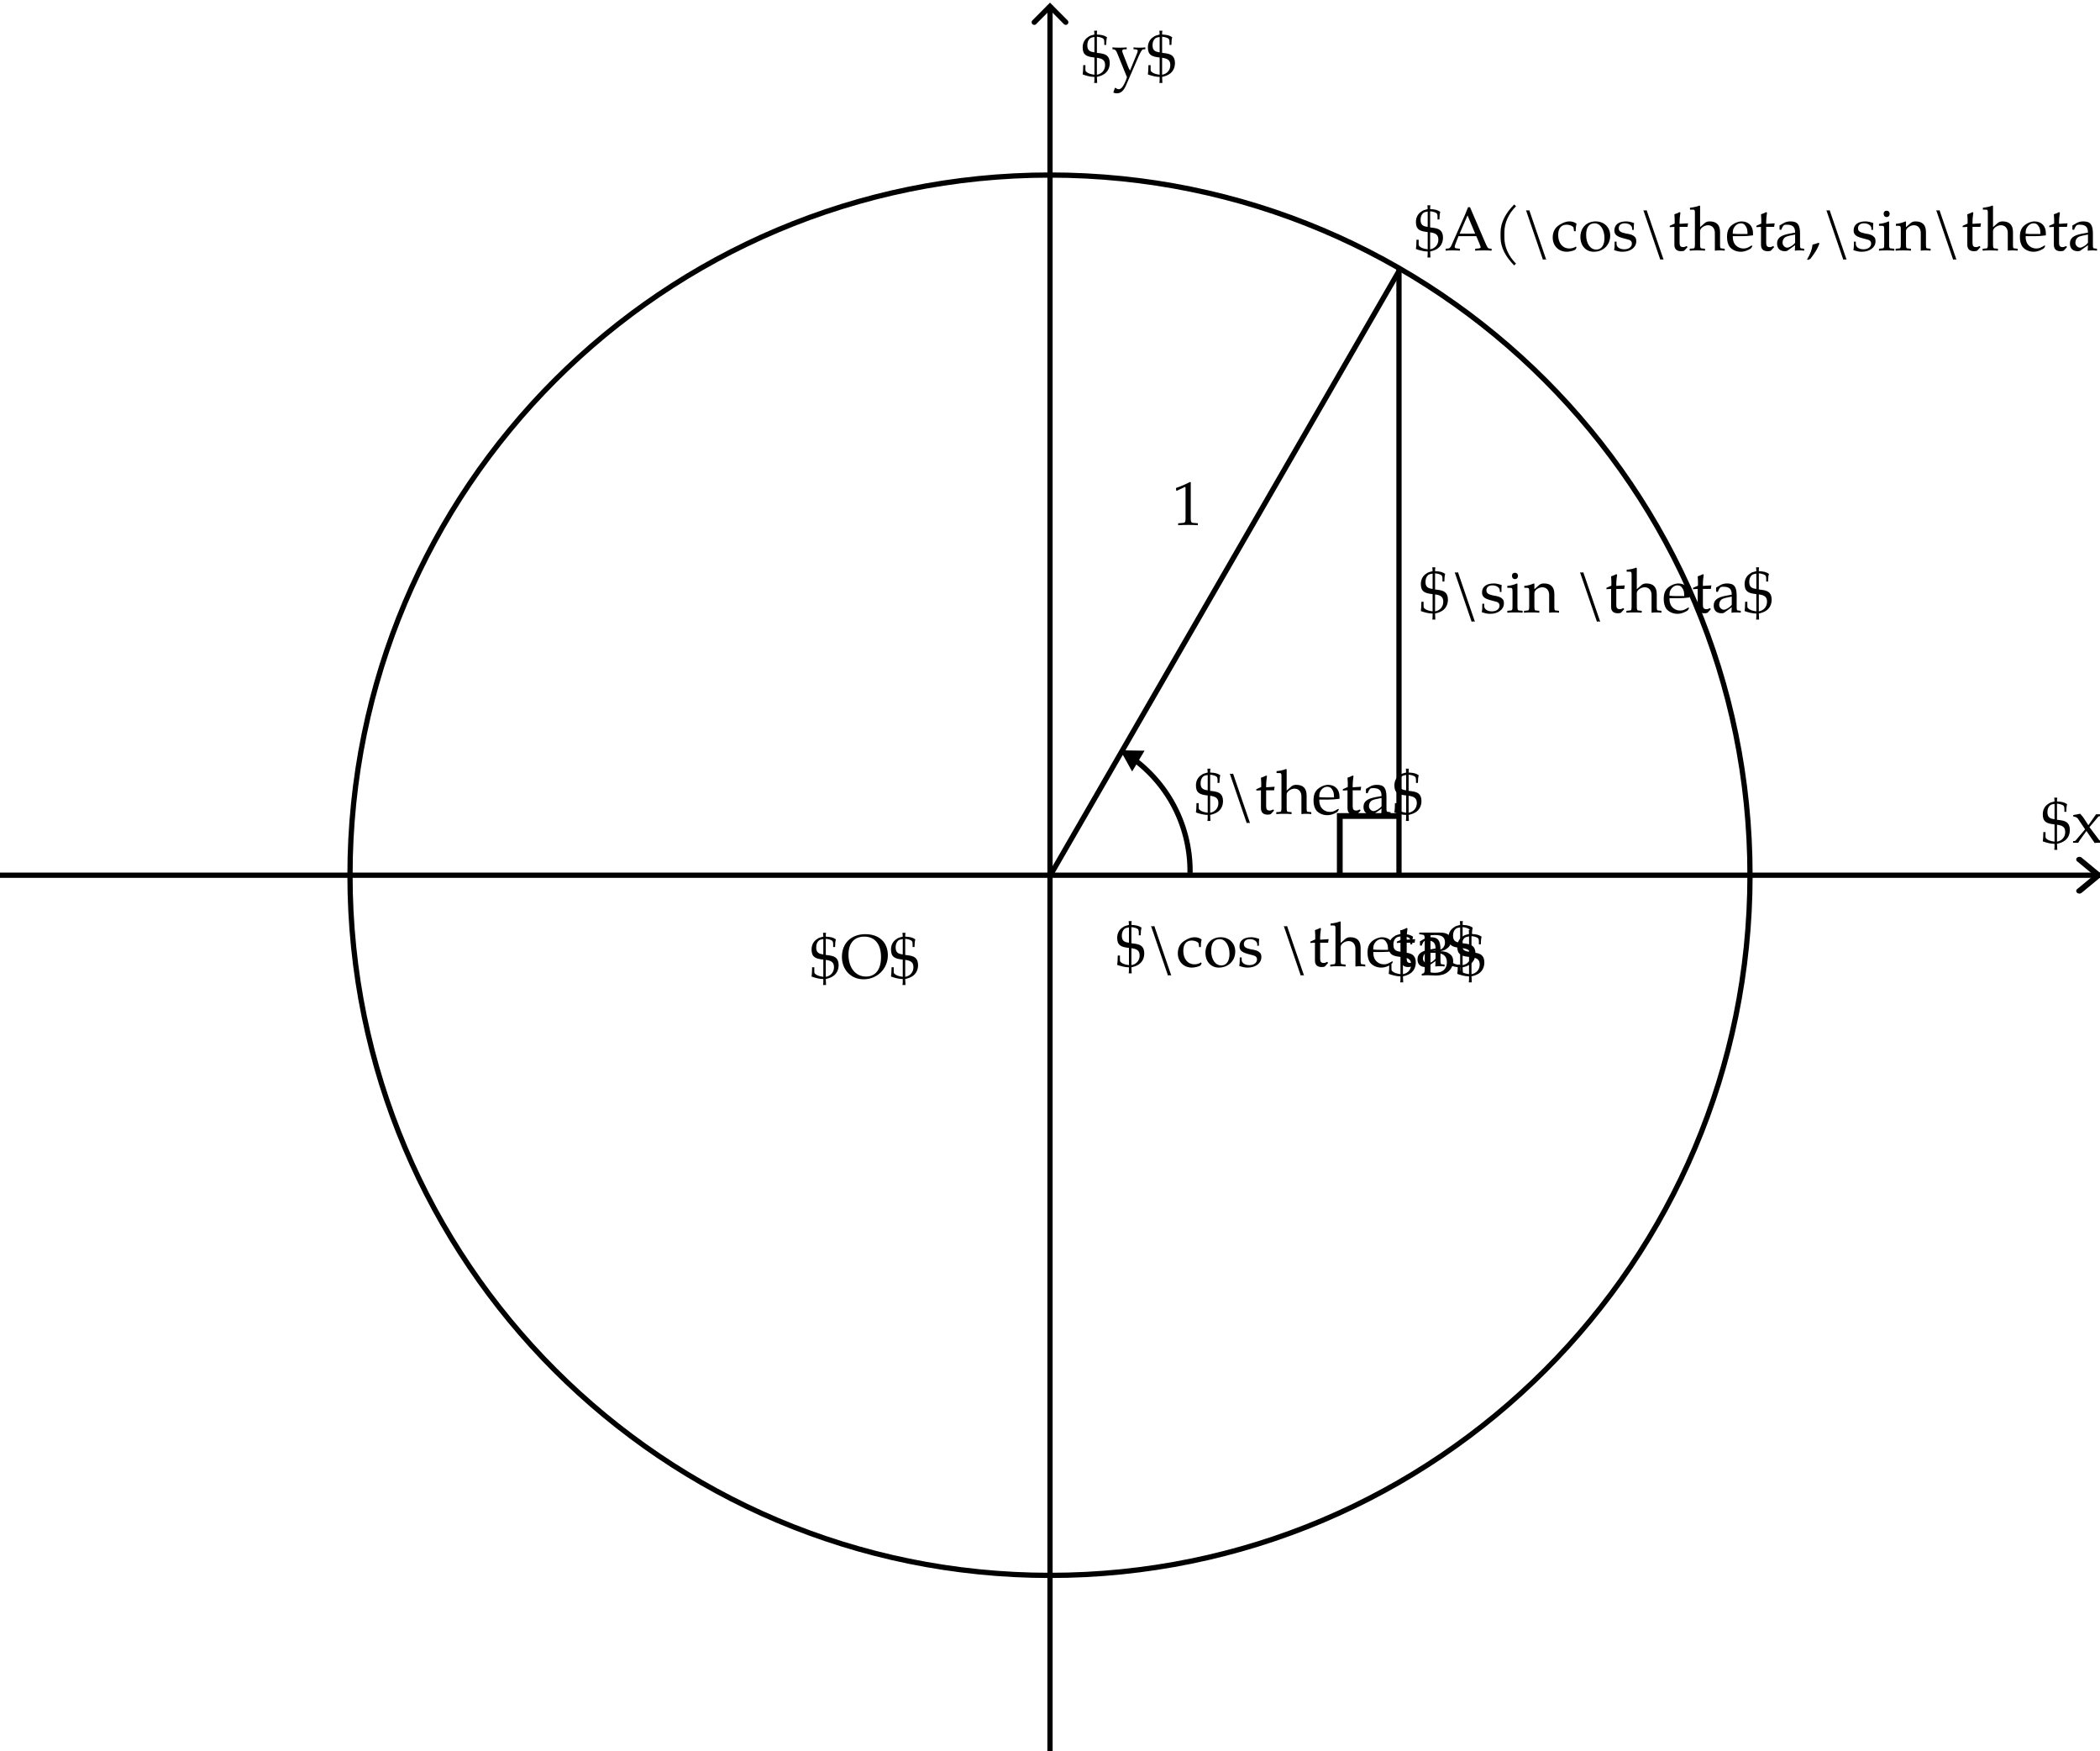
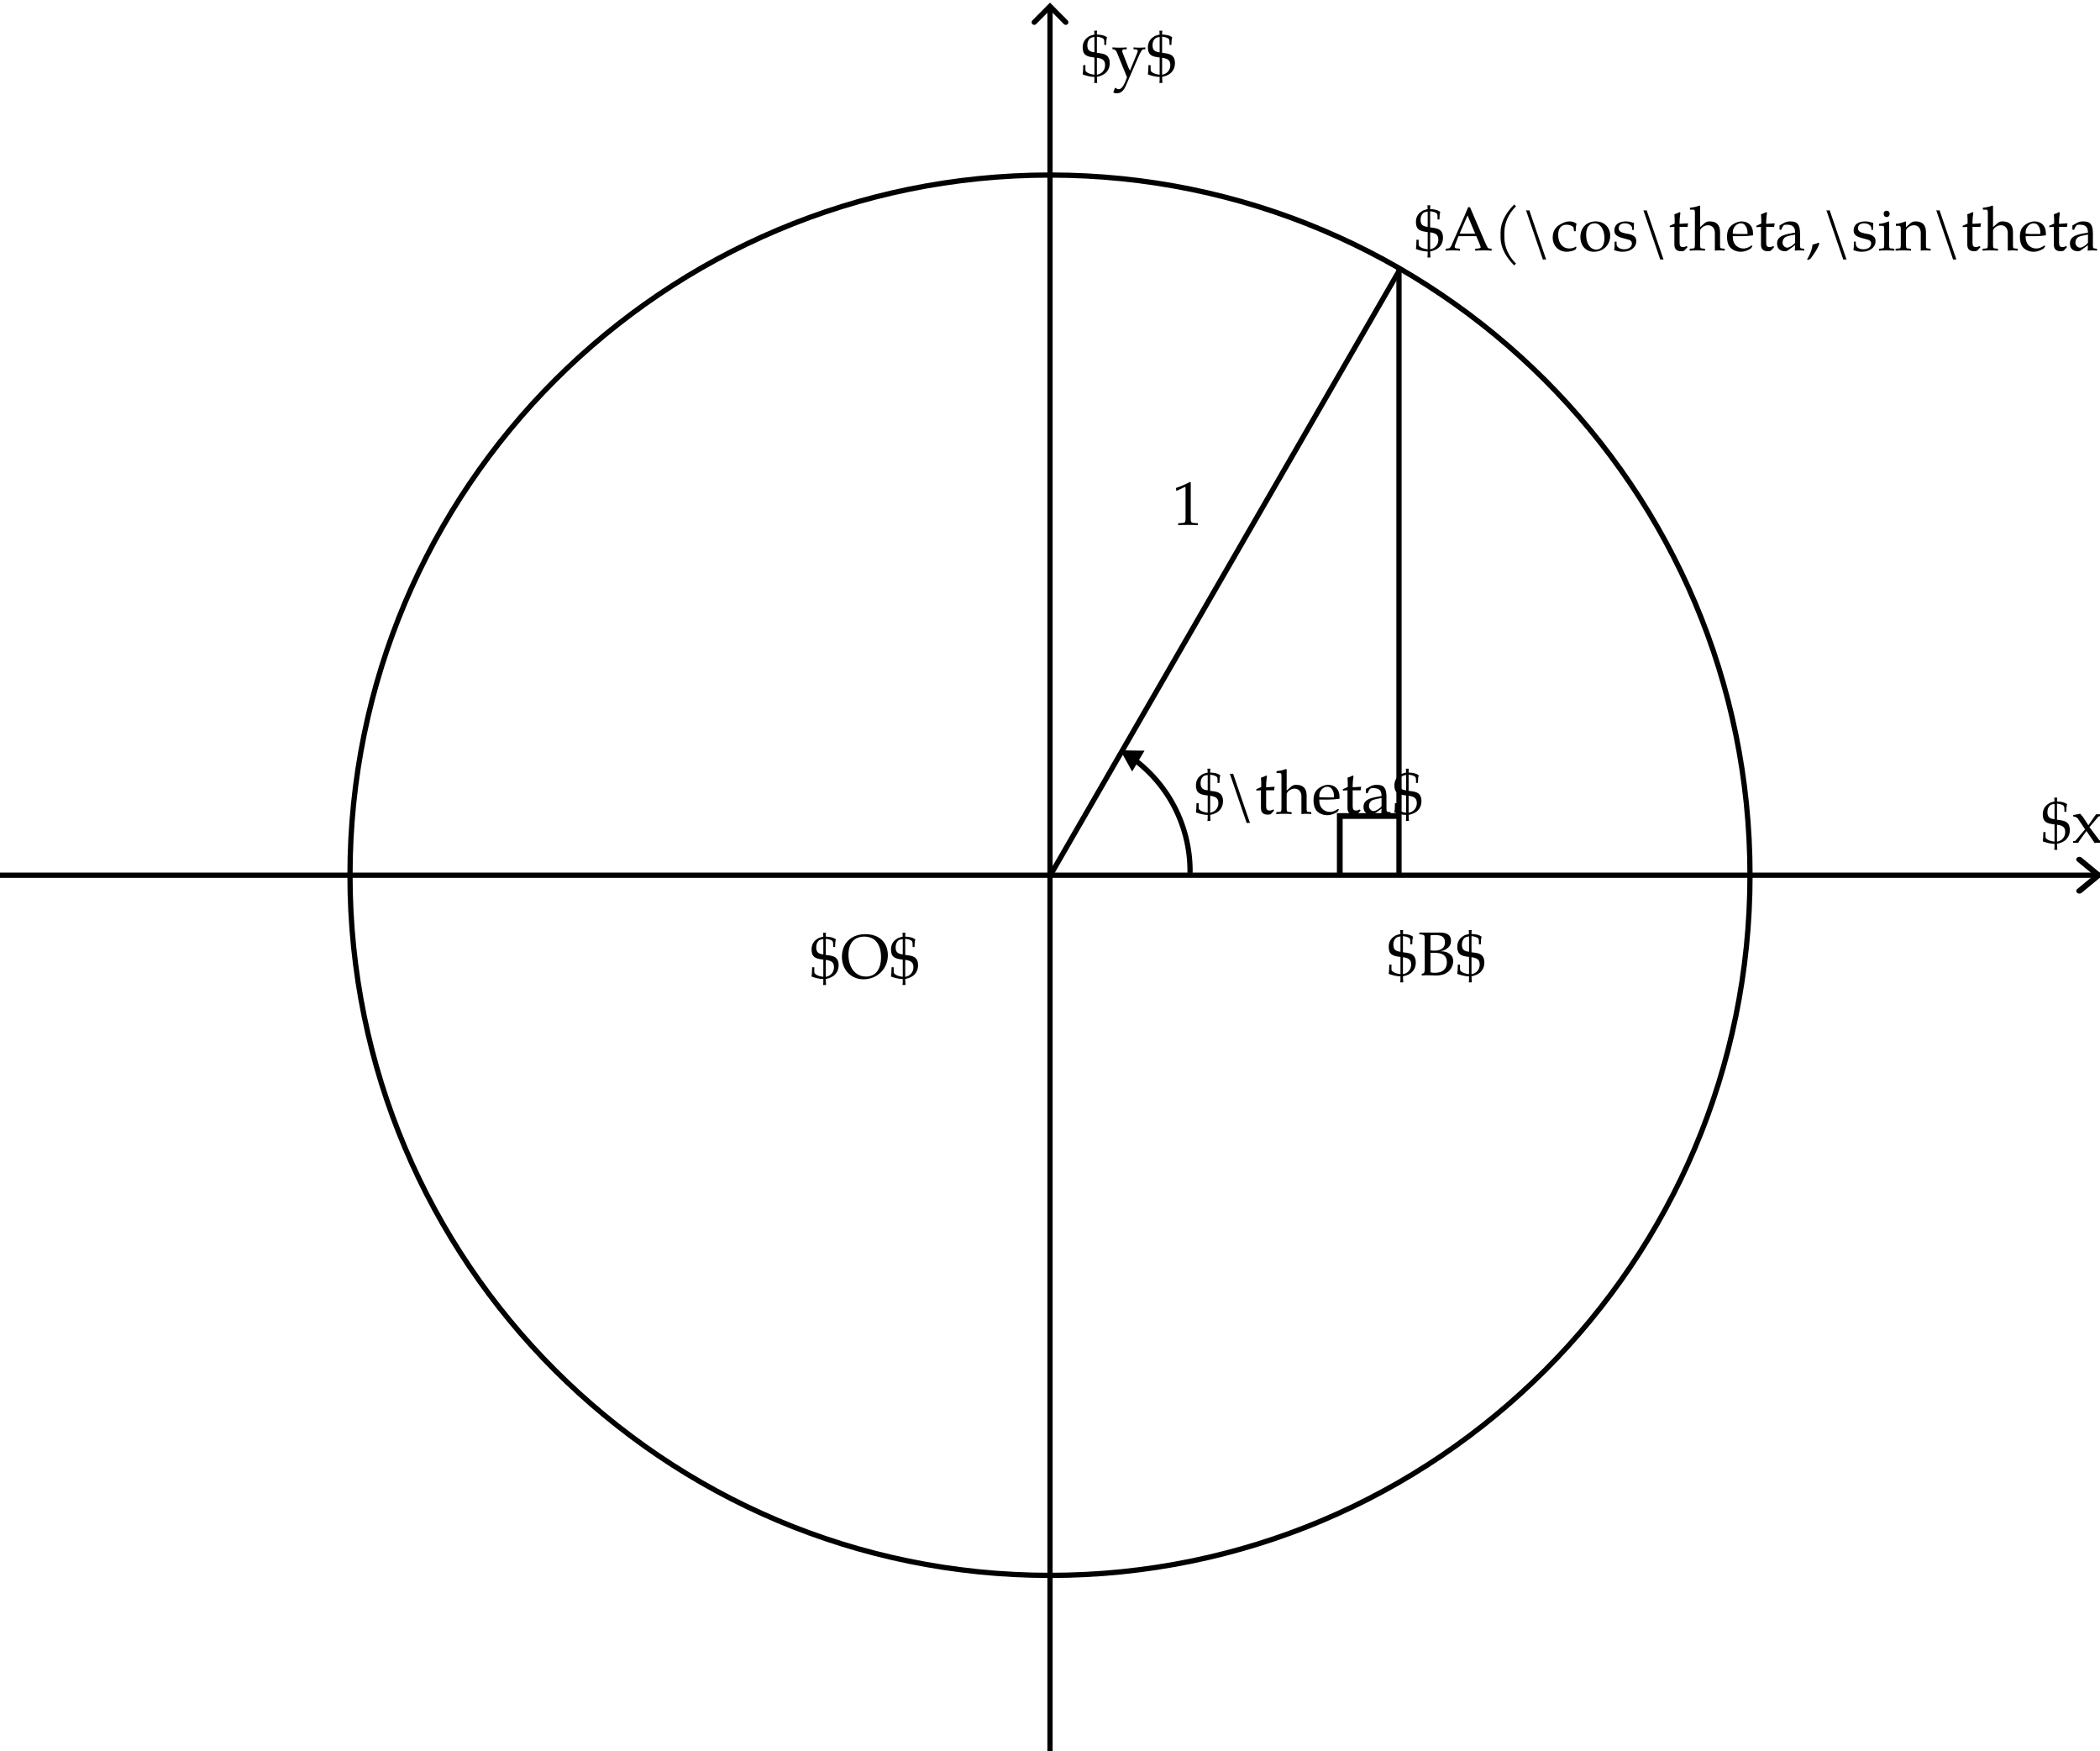
<svg xmlns="http://www.w3.org/2000/svg" width="120mm" height="100mm" viewBox="0 0 120 100" version="1.1" id="svg1">
  <defs id="defs1">
    <marker style="overflow:visible" id="ArrowWideRounded" refX="0.5" refY="0" orient="auto-start-reverse" markerWidth="1" markerHeight="1" viewBox="0 0 1 1" preserveAspectRatio="xMidYMid">
      <path style="fill:none;stroke:context-stroke;stroke-width:1;stroke-linecap:round" d="M 3,-3 0,0 3,3" transform="rotate(180,0.125,0)" id="path5" />
    </marker>
    <marker style="overflow:visible" id="Triangle" refX="3" refY="0" orient="auto" markerWidth="0.75" markerHeight="0.75" viewBox="0 0 1 1" preserveAspectRatio="xMidYMid">
      <path transform="scale(0.5)" style="fill:context-stroke;fill-rule:evenodd;stroke:context-stroke;stroke-width:1pt" d="M 5.77,0 -2.88,5 V -5 Z" id="path135" />
    </marker>
  </defs>
  <g id="layer1">
    <g id="g3">
      <path style="display:inline;fill:#000000;fill-opacity:0;stroke:#000000;stroke-width:0.33;stroke-dasharray:none;stroke-dashoffset:5.558;stroke-opacity:1" d="m 79.971,46.617 h -3.412 v 3.412" id="path2-0" />
      <path style="fill:#000000;fill-opacity:0;stroke:#000000;stroke-width:0.3;stroke-dasharray:none" d="m 69.942,15.347 c 0,11.551 0,23.102 0,34.653" id="path4" transform="translate(10)" />
      <path style="fill:#000000;fill-opacity:0;stroke:#000000;stroke-width:0.3;stroke-dasharray:none;marker-end:url(#Triangle);stroke-opacity:1" d="m 58.003,49.868 c 0.019,-1.397 -0.339,-2.798 -1.025,-4.015 -0.676,-1.199 -1.669,-2.218 -2.851,-2.924" id="path6" transform="translate(10)" />
      <path style="fill:#000000;fill-opacity:0;stroke:#000000;stroke-width:0.3;stroke-dasharray:none" d="M 49.573,49.517 C 56.265,37.924 62.957,26.331 69.648,14.737" id="path3" transform="translate(10.40462,0.5563491)" />
      <circle style="display:inline;fill:#000000;fill-opacity:0;stroke:#000000;stroke-width:0.3" id="path1" cx="60" cy="50" r="40" />
    </g>
    <g id="g1" style="display:inline">
      <path style="fill:#000000;fill-opacity:0;stroke:#000000;stroke-width:0.3;stroke-dasharray:none;marker-end:url(#ArrowWideRounded)" d="m 0.326,47.923 c 33.09,0 66.18,0 99.27,0" id="path2" transform="matrix(1.20883,0,0,1,-0.3940887,2.076786)" />
      <path style="fill:#000000;fill-opacity:0;stroke:#000000;stroke-width:0.3;marker-end:url(#ArrowWideRounded)" d="m 0.326,47.923 c 33.09,0 66.18,0 99.27,0" id="path2-4" transform="matrix(0,-1.007359,-1,0,107.9232,100.6176)" />
      <text xml:space="preserve" style="font-size:3.528px;font-family:'TeX Gyre Pagella';-inkscape-font-specification:'TeX Gyre Pagella';text-align:start;word-spacing:0px;text-anchor:start;fill:#000000;fill-opacity:1;stroke:#000000;stroke-width:0;stroke-dasharray:none" x="116.62" y="48.142" id="text2-3-7-2-8-1">
        <tspan id="tspan2-0-9-3-0-7" style="text-align:start;text-anchor:start;fill:#000000;fill-opacity:1;stroke-width:0;stroke-dasharray:none" x="116.62" y="48.142">$x$</tspan>
      </text>
      <text xml:space="preserve" style="font-size:3.528px;font-family:'TeX Gyre Pagella';-inkscape-font-specification:'TeX Gyre Pagella';text-align:start;word-spacing:0px;text-anchor:start;fill:#000000;fill-opacity:1;stroke:#000000;stroke-width:0;stroke-dasharray:none" x="61.757" y="4.333" id="text2-3-7-2-8">
        <tspan id="tspan2-0-9-3-0" style="text-align:start;text-anchor:start;fill:#000000;fill-opacity:1;stroke-width:0;stroke-dasharray:none" x="61.757" y="4.333">$y$</tspan>
      </text>
    </g>
    <g id="g2">
      <text xml:space="preserve" style="font-size:3.528px;font-family:'TeX Gyre Pagella';-inkscape-font-specification:'TeX Gyre Pagella';text-align:end;word-spacing:0px;text-anchor:end;fill:#000000;fill-opacity:1;stroke:#000000;stroke-width:0;stroke-dasharray:none" x="58.738" y="55.866" id="text2">
        <tspan id="tspan2" style="fill:#000000;fill-opacity:1;stroke-width:0;stroke-dasharray:none" x="58.738" y="55.866">$O$</tspan>
      </text>
      <text xml:space="preserve" style="font-size:3.528px;font-family:'TeX Gyre Pagella';-inkscape-font-specification:'TeX Gyre Pagella';text-align:start;word-spacing:0px;text-anchor:start;fill:#000000;fill-opacity:1;stroke:#000000;stroke-width:0;stroke-dasharray:none" x="79.246" y="55.712" id="text2-3-7">
        <tspan id="tspan2-0-9" style="text-align:start;text-anchor:start;fill:#000000;fill-opacity:1;stroke-width:0;stroke-dasharray:none" x="79.246" y="55.712">$B$</tspan>
      </text>
      <text xml:space="preserve" style="font-size:3.528px;font-family:'TeX Gyre Pagella';-inkscape-font-specification:'TeX Gyre Pagella';text-align:start;word-spacing:0px;text-anchor:start;fill:#000000;fill-opacity:1;stroke:#000000;stroke-width:0;stroke-dasharray:none" x="80.799" y="14.302" id="text2-3-7-2">
        <tspan id="tspan2-0-9-3" style="text-align:start;text-anchor:start;fill:#000000;fill-opacity:1;stroke-width:0;stroke-dasharray:none" x="80.799" y="14.302">$A(\cos\theta,\sin\theta)$</tspan>
      </text>
      <text xml:space="preserve" style="font-size:3.528px;font-family:'TeX Gyre Pagella';-inkscape-font-specification:'TeX Gyre Pagella';text-align:start;word-spacing:0px;text-anchor:start;fill:#000000;fill-opacity:1;stroke:#000000;stroke-width:0;stroke-dasharray:none" x="68.232" y="46.492" id="text2-3">
        <tspan id="tspan2-0" style="text-align:start;text-anchor:start;fill:#000000;fill-opacity:1;stroke-width:0;stroke-dasharray:none" x="68.232" y="46.492">$\theta$</tspan>
      </text>
      <text xml:space="preserve" style="font-size:3.528px;font-family:'TeX Gyre Pagella';-inkscape-font-specification:'TeX Gyre Pagella';text-align:start;word-spacing:0px;text-anchor:start;fill:#000000;fill-opacity:1;stroke:#000000;stroke-width:0;stroke-dasharray:none" x="66.979" y="29.986" id="text2-3-9">
        <tspan id="tspan2-0-3" style="text-align:start;text-anchor:start;fill:#000000;fill-opacity:1;stroke-width:0;stroke-dasharray:none" x="66.979" y="29.986">1</tspan>
      </text>
-       <text xml:space="preserve" style="font-size:3.528px;font-family:'TeX Gyre Pagella';-inkscape-font-specification:'TeX Gyre Pagella';text-align:start;word-spacing:0px;text-anchor:start;fill:#000000;fill-opacity:1;stroke:#000000;stroke-width:0;stroke-dasharray:none" x="81.081" y="34.986" id="text2-3-9-8">
-         <tspan id="tspan2-0-3-2" style="text-align:start;text-anchor:start;fill:#000000;fill-opacity:1;stroke-width:0;stroke-dasharray:none" x="81.081" y="34.986">$\sin \theta$</tspan>
-       </text>
-       <text xml:space="preserve" style="font-size:3.528px;font-family:'TeX Gyre Pagella';-inkscape-font-specification:'TeX Gyre Pagella';text-align:start;word-spacing:0px;text-anchor:start;fill:#000000;fill-opacity:1;stroke:#000000;stroke-width:0;stroke-dasharray:none" x="63.731" y="55.198" id="text2-3-9-8-1">
-         <tspan id="tspan2-0-3-2-3" style="text-align:start;text-anchor:start;fill:#000000;fill-opacity:1;stroke-width:0;stroke-dasharray:none" x="63.731" y="55.198">$\cos \theta$</tspan>
-       </text>
    </g>
  </g>
</svg>
